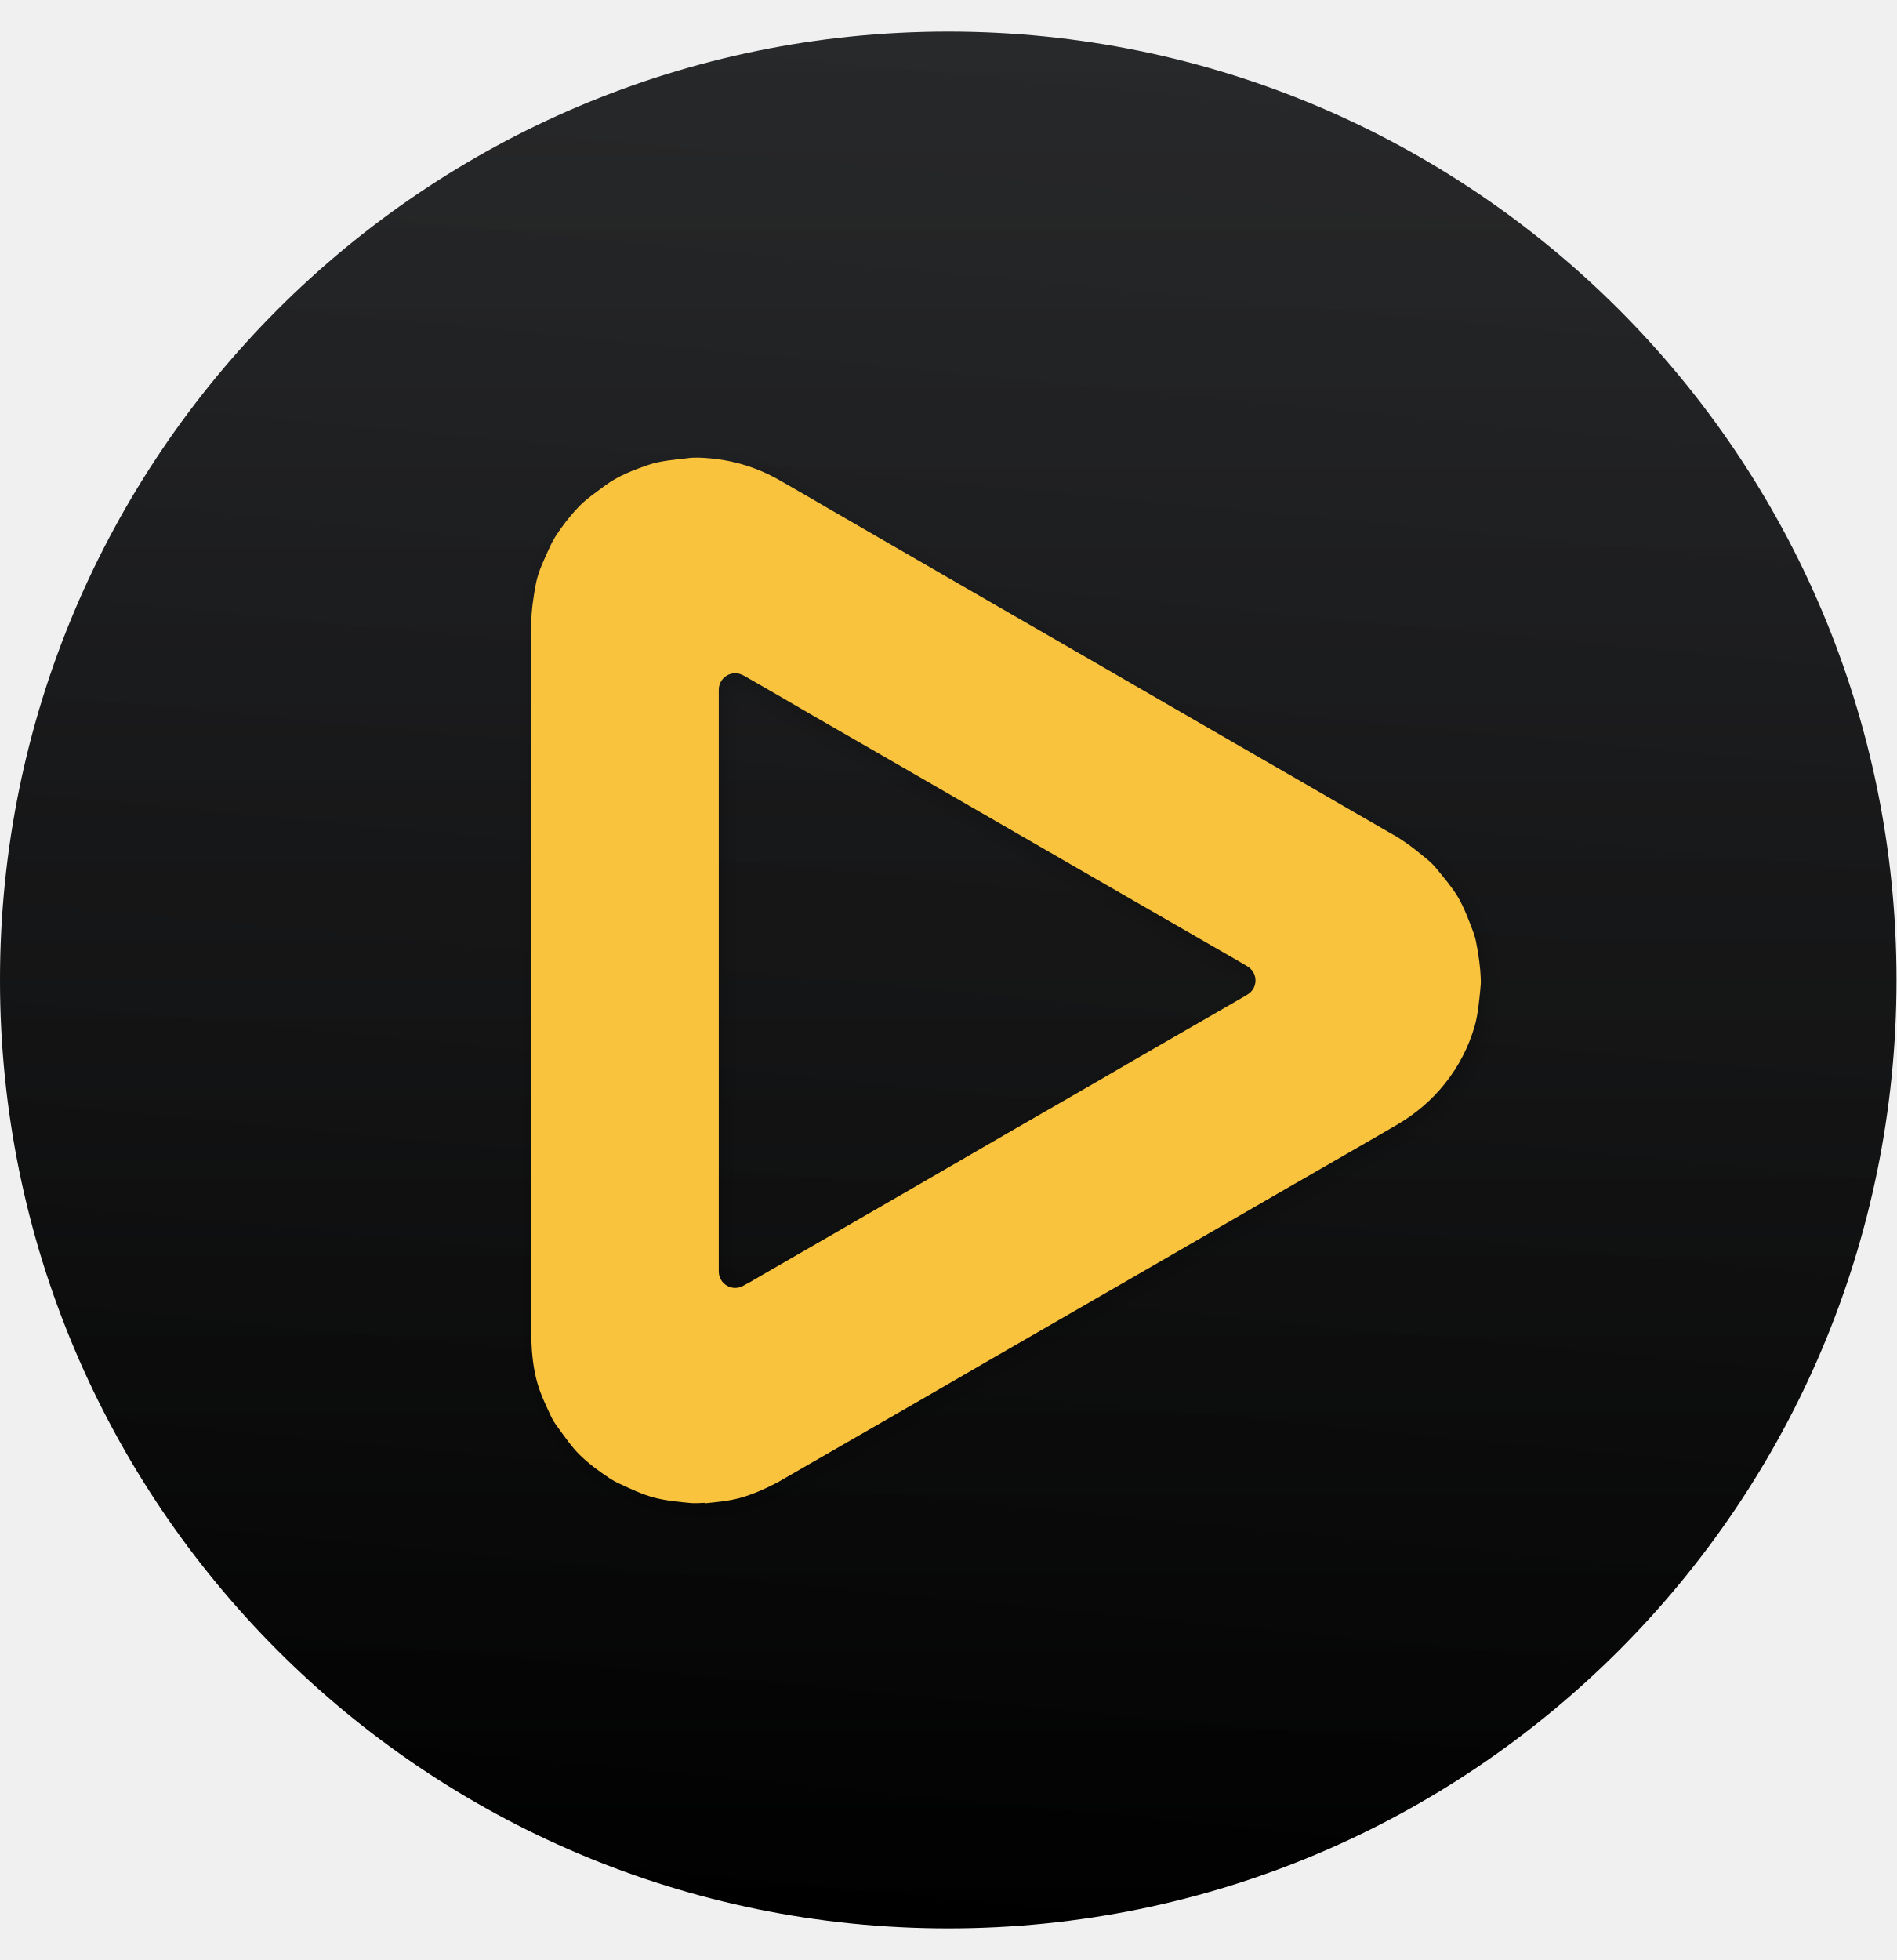
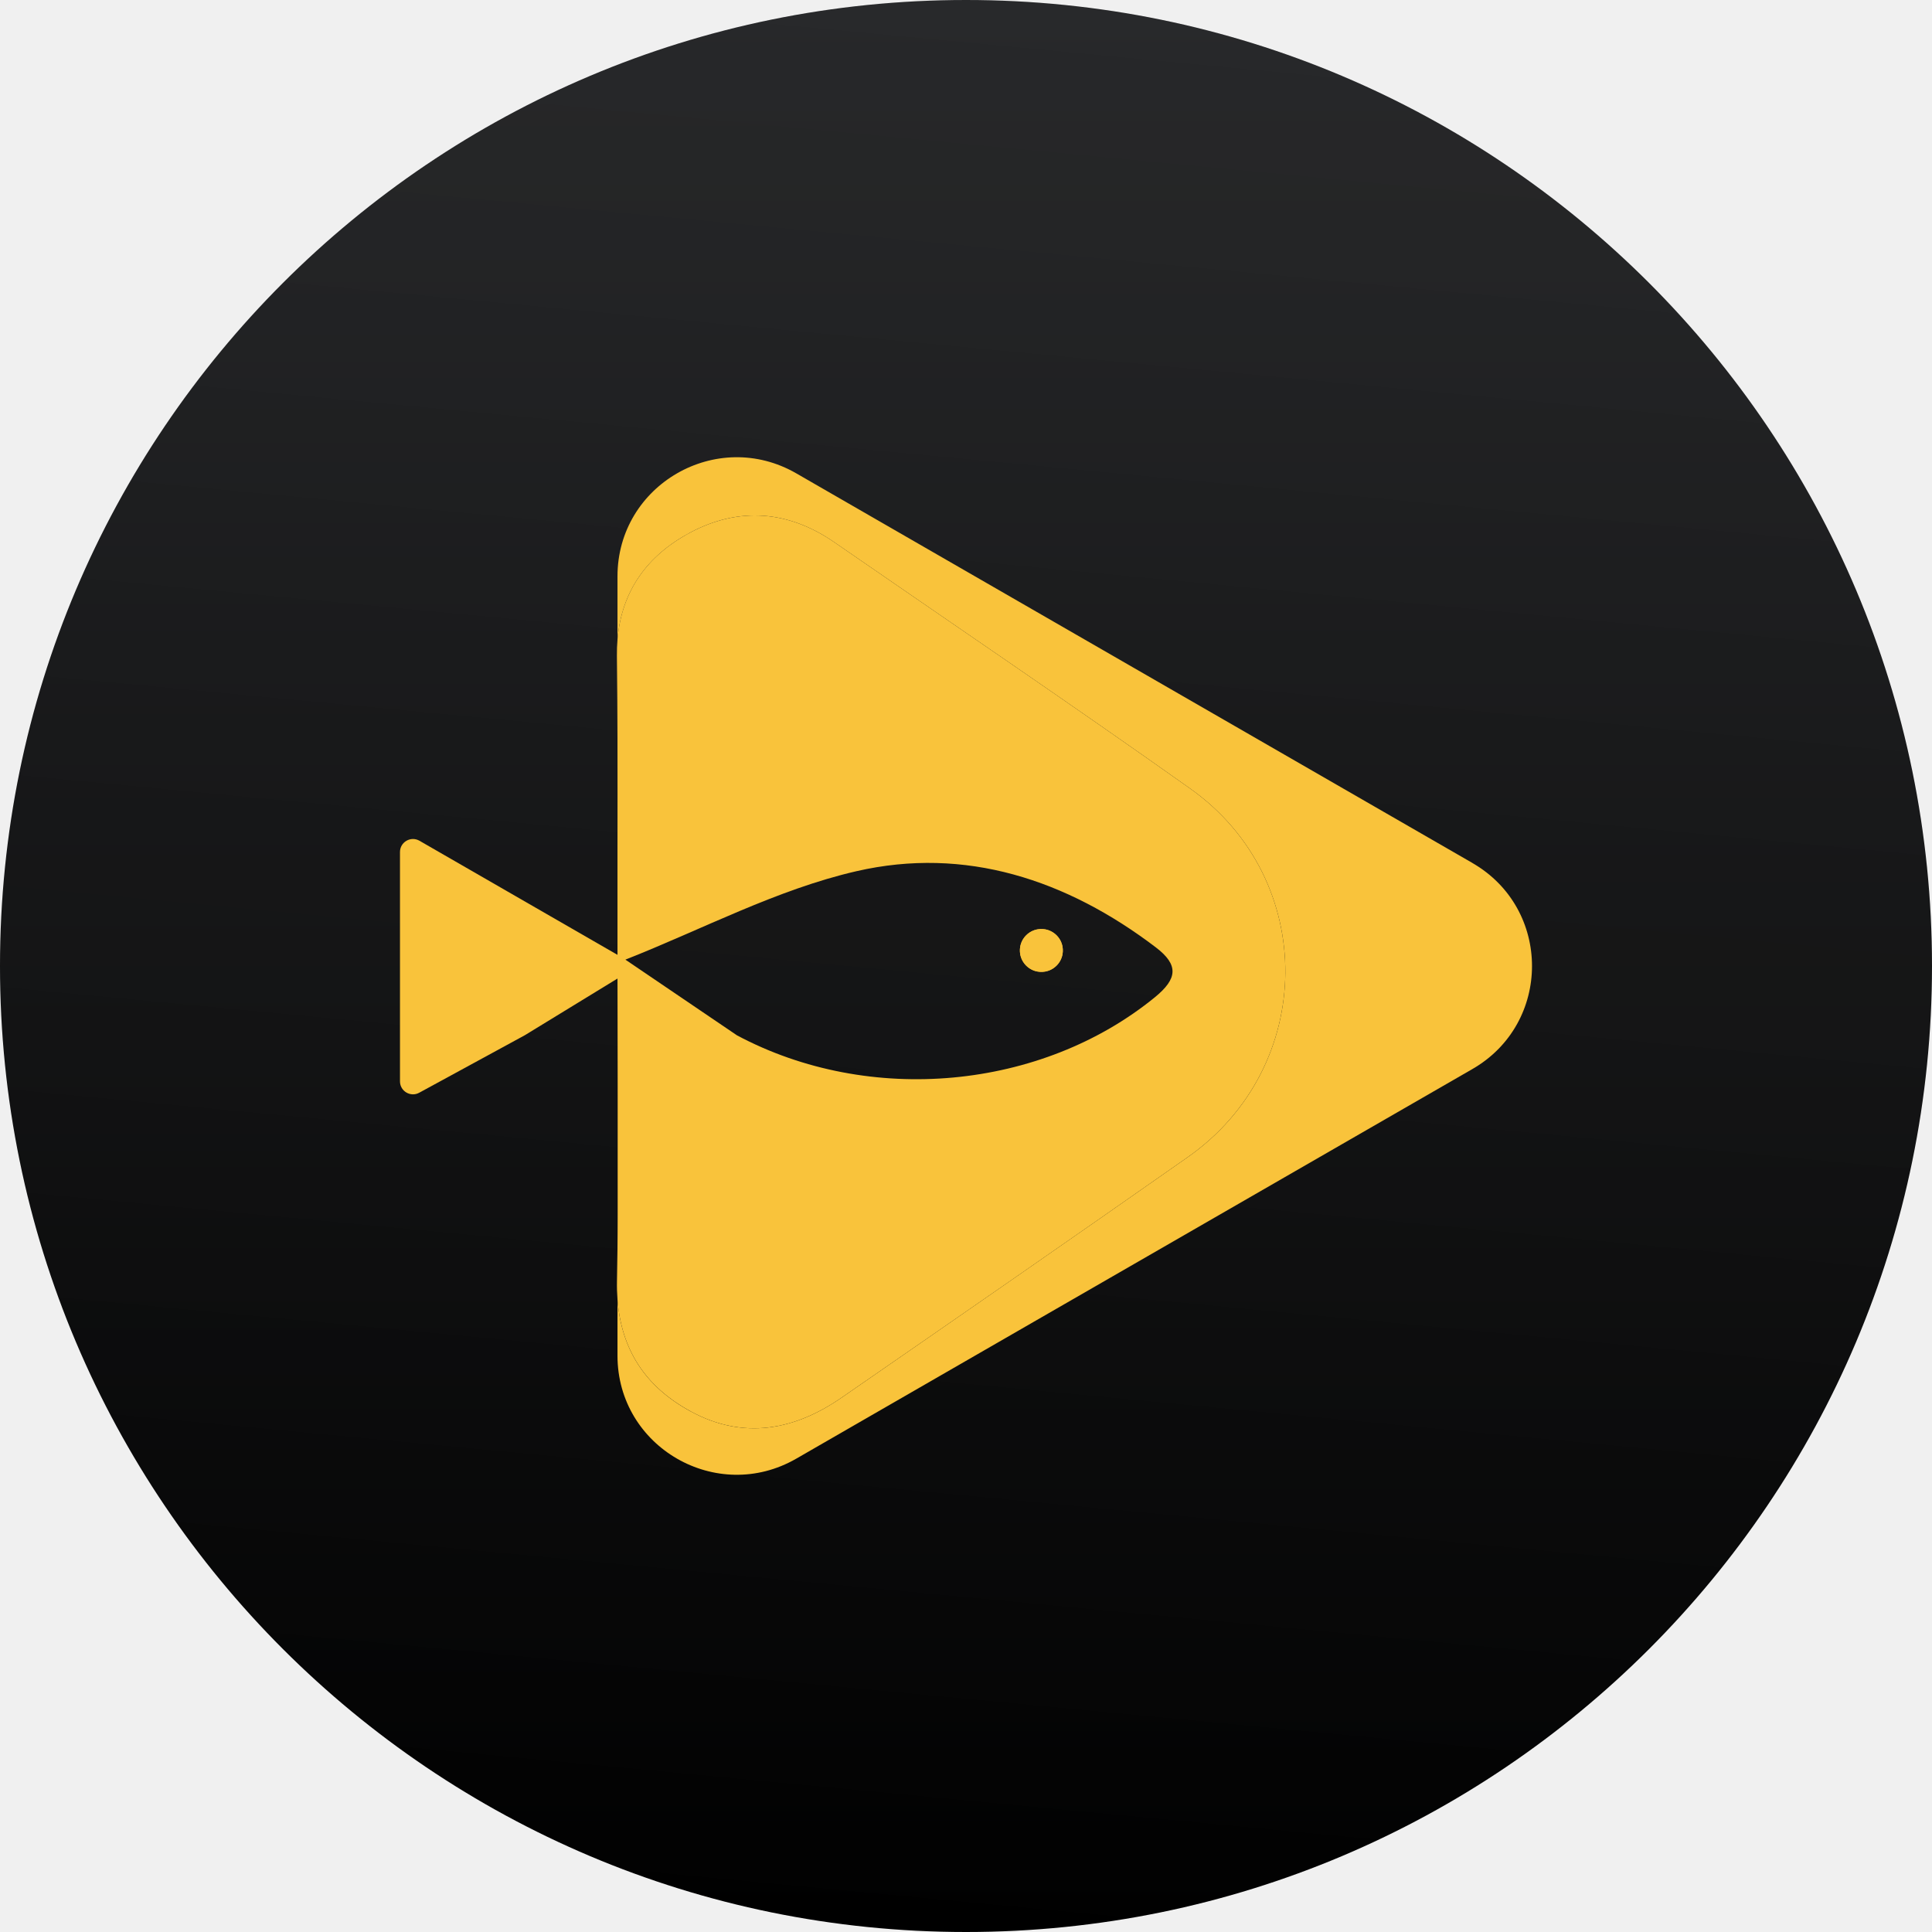
- <svg xmlns="http://www.w3.org/2000/svg" width="30" height="31" viewBox="0 0 30 31" fill="none">
-   <rect y="0.5" width="30" height="30" rx="15" fill="url(#paint0_linear_16322_2996)" />
-   <g style="mix-blend-mode:screen" opacity="0.1">
-     <rect y="0.5" width="30" height="30" rx="15" fill="url(#paint1_linear_16322_2996)" />
-   </g>
-   <g filter="url(#filter0_d_16322_2996)">
-     <path d="M11.147 23.777C11.329 23.758 11.548 23.74 11.733 23.684C11.923 23.628 12.105 23.547 12.279 23.457C12.302 23.446 12.32 23.435 12.339 23.424C12.368 23.406 12.398 23.391 12.428 23.372C12.81 23.153 13.192 22.93 13.575 22.711C14.25 22.322 14.93 21.932 15.605 21.538C16.4 21.078 17.198 20.618 17.992 20.161C18.731 19.734 19.47 19.307 20.208 18.88C20.721 18.587 21.229 18.29 21.741 17.997C21.857 17.93 21.972 17.863 22.087 17.796C22.688 17.451 23.134 16.898 23.327 16.23C23.379 16.048 23.397 15.836 23.416 15.654C23.423 15.595 23.427 15.532 23.423 15.472C23.416 15.279 23.386 15.086 23.349 14.897C23.338 14.838 23.319 14.778 23.297 14.719C23.23 14.544 23.163 14.362 23.067 14.195C22.974 14.039 22.852 13.895 22.736 13.754C22.692 13.698 22.644 13.649 22.588 13.601C22.465 13.501 22.343 13.397 22.209 13.308C22.18 13.289 22.154 13.271 22.124 13.252C22.098 13.234 22.072 13.219 22.042 13.204C21.831 13.082 21.623 12.963 21.411 12.84C20.821 12.499 20.231 12.157 19.637 11.816C18.865 11.37 18.093 10.925 17.324 10.479C16.544 10.03 15.769 9.581 14.989 9.132C14.377 8.779 13.764 8.423 13.152 8.07C12.877 7.91 12.606 7.751 12.331 7.595C11.934 7.368 11.511 7.253 11.054 7.238C10.991 7.238 10.924 7.238 10.861 7.249C10.672 7.272 10.453 7.287 10.267 7.35C10.026 7.431 9.773 7.528 9.566 7.684C9.428 7.788 9.261 7.899 9.139 8.033C9.005 8.174 8.883 8.333 8.779 8.497C8.745 8.552 8.716 8.608 8.69 8.668C8.612 8.842 8.515 9.035 8.478 9.228C8.437 9.44 8.404 9.662 8.404 9.878V20.488C8.404 20.944 8.374 21.431 8.5 21.872C8.552 22.054 8.634 22.225 8.712 22.392C8.745 22.463 8.786 22.526 8.831 22.585C8.935 22.726 9.046 22.89 9.176 23.016C9.317 23.153 9.473 23.268 9.636 23.376C9.692 23.413 9.747 23.443 9.811 23.472C9.978 23.55 10.167 23.639 10.353 23.688C10.542 23.736 10.739 23.755 10.935 23.773C11.006 23.777 11.076 23.773 11.147 23.769V23.777ZM11.37 20.09V10.91C11.37 10.709 11.585 10.583 11.759 10.683C11.759 10.683 11.759 10.683 11.763 10.683C12.112 10.884 12.461 11.084 12.81 11.289C13.241 11.537 13.668 11.782 14.098 12.031C14.57 12.302 15.041 12.577 15.512 12.848L16.945 13.675C17.391 13.932 17.84 14.191 18.285 14.448C18.664 14.667 19.043 14.886 19.418 15.101C19.522 15.16 19.626 15.22 19.73 15.283C19.904 15.383 19.904 15.632 19.73 15.732C19.718 15.74 19.711 15.743 19.7 15.751C19.347 15.955 18.994 16.159 18.638 16.363C18.207 16.612 17.773 16.861 17.343 17.113C16.867 17.388 16.389 17.663 15.913 17.937C15.434 18.216 14.956 18.49 14.477 18.769C14.028 19.029 13.582 19.285 13.133 19.545C12.758 19.76 12.383 19.979 12.008 20.194C11.927 20.243 11.845 20.291 11.759 20.335C11.585 20.436 11.37 20.309 11.37 20.109V20.083V20.09Z" fill="#FAC33D" />
+ <svg xmlns="http://www.w3.org/2000/svg" width="1024" height="1024" viewBox="0 0 1024 1024" fill="none">
+   <g clip-path="url(#clip0_17911_27040)">
+     <rect width="1024" height="1024" rx="512" fill="url(#paint0_linear_17911_27040)" />
+     <g style="mix-blend-mode:screen" opacity="0.1">
+       <rect width="1024" height="1024" fill="url(#paint1_linear_17911_27040)" />
+     </g>
+     <g clip-path="url(#clip1_17911_27040)">
+       <path d="M212 512.365V451.583C212 446.285 217.753 442.963 222.344 445.626L275.08 476.01L327.817 506.394C332.422 509.043 332.422 515.672 327.817 518.321L278.15 548.705L222.344 579.089C217.738 581.738 212 578.43 212 573.132V512.35V512.365Z" fill="#F9C33B" />
+       <path d="M327.28 394.91V447.674C327.295 430.091 327.323 412.493 327.28 394.91Z" fill="#F9C33B" />
+       <path d="M327.28 517.563V661.263C327.854 614.829 327.28 567.978 327.28 517.563Z" fill="#F9C33B" />
+       <path d="M780.418 457.397L601.235 354.146L422.037 250.881C379.916 226.611 327.28 256.952 327.28 305.477V338.94C329.461 313.281 342.961 294.395 365.986 282.181C391.723 268.536 417.833 270.569 442.179 287.379C505.101 330.835 568.425 373.719 630.802 417.949C698.789 466.16 697.785 565.501 629.425 613.397C568.439 656.123 507.224 698.52 445.966 740.846C420.918 758.142 394.004 763.14 366.216 748.148C341.928 735.032 329.289 715.244 327.28 688.726V718.523C327.28 767.063 379.916 797.39 422.037 773.12L601.22 669.869L780.404 566.618C822.524 542.348 822.524 481.681 780.404 457.411L780.418 457.397Z" fill="#F9C33B" />
+       <path d="M550.016 492.549C557.806 491.274 564.448 497.904 563.171 505.679C562.397 510.39 558.595 514.184 553.875 514.957C546.085 516.232 539.443 509.602 540.72 501.827C541.494 497.116 545.296 493.322 550.016 492.549Z" fill="#F9C33B" />
+       <path d="M327.271 517.577L327.286 517.562L327.271 512.794V517.577Z" fill="#F9C33B" />
+       <path d="M327.005 678.847C326.933 682.24 327.034 685.519 327.278 688.712V661.263C327.206 667.134 327.12 672.99 327.005 678.847Z" fill="#F9C33B" />
+       <path d="M326.97 347.602C327.157 363.366 327.243 379.145 327.286 394.91V338.939C327.042 341.745 326.941 344.623 326.97 347.602Z" fill="#F9C33B" />
+       <path d="M327.28 447.689C327.265 460.662 327.251 473.649 327.265 486.621C327.265 494.239 327.265 501.856 327.265 512.81V517.578V512.022V447.704L327.28 447.689Z" fill="#F9C33B" />
+       <path d="M366.216 748.148C393.99 763.139 420.918 758.142 445.966 740.845C507.239 698.534 568.454 656.137 629.425 613.396C697.785 565.501 698.789 466.159 630.802 417.949C568.439 373.719 505.101 330.835 442.179 287.378C417.833 270.568 391.723 268.549 365.986 282.181C342.961 294.38 329.447 313.28 327.28 338.939V394.91C327.323 412.493 327.295 430.091 327.28 447.674V517.548C327.28 567.964 327.854 614.828 327.28 661.249V688.697C329.289 715.229 341.928 735.018 366.216 748.119V748.148ZM453.957 461.749C511.586 448.504 565.341 466.188 612.554 502.084C624.863 511.434 624.131 518.751 612.08 528.588C552.056 577.571 460.972 586.277 390.604 548.748L331.469 508.628C372.198 492.591 411.765 471.443 453.957 461.749Z" fill="#F9C33B" />
+       <path d="M550.016 514.972C557.806 516.246 564.448 509.617 563.171 501.842C562.397 497.131 558.595 493.337 553.875 492.563C546.085 491.289 539.443 497.919 540.72 505.694C541.494 510.404 545.296 514.199 550.016 514.972Z" fill="#F9C33B" />
+     </g>
  </g>
  <defs>
-     <filter id="filter0_d_16322_2996" x="8.108" y="7.004" width="15.727" height="17.242" filterUnits="userSpaceOnUse" color-interpolation-filters="sRGB">
-       <feFlood flood-opacity="0" result="BackgroundImageFix" />
-       <feColorMatrix in="SourceAlpha" type="matrix" values="0 0 0 0 0 0 0 0 0 0 0 0 0 0 0 0 0 0 127 0" result="hardAlpha" />
-       <feOffset dx="0.059" dy="0.117" />
-       <feGaussianBlur stdDeviation="0.176" />
-       <feComposite in2="hardAlpha" operator="out" />
-       <feColorMatrix type="matrix" values="0 0 0 0 0 0 0 0 0 0 0 0 0 0 0 0 0 0 0.2 0" />
-       <feBlend mode="normal" in2="BackgroundImageFix" result="effect1_dropShadow_16322_2996" />
-       <feBlend mode="normal" in="SourceGraphic" in2="effect1_dropShadow_16322_2996" result="shape" />
-     </filter>
-     <linearGradient id="paint0_linear_16322_2996" x1="15" y1="0.5" x2="15" y2="30.5" gradientUnits="userSpaceOnUse">
+     <linearGradient id="paint0_linear_17911_27040" x1="512" y1="0" x2="512" y2="1024" gradientUnits="userSpaceOnUse">
      <stop stop-color="#17181A" />
      <stop offset="1" />
    </linearGradient>
-     <linearGradient id="paint1_linear_16322_2996" x1="18.765" y1="-8.978" x2="15" y2="30.5" gradientUnits="userSpaceOnUse">
+     <linearGradient id="paint1_linear_17911_27040" x1="640.5" y1="-323.5" x2="512" y2="1024" gradientUnits="userSpaceOnUse">
      <stop stop-color="white" />
      <stop offset="1" stop-color="white" stop-opacity="0.01" />
    </linearGradient>
+     <clipPath id="clip0_17911_27040">
+       <rect width="1024" height="1024" rx="512" fill="white" />
+     </clipPath>
+     <clipPath id="clip1_17911_27040">
+       <rect width="600" height="539.306" fill="white" transform="translate(212 242.347)" />
+     </clipPath>
  </defs>
</svg>
